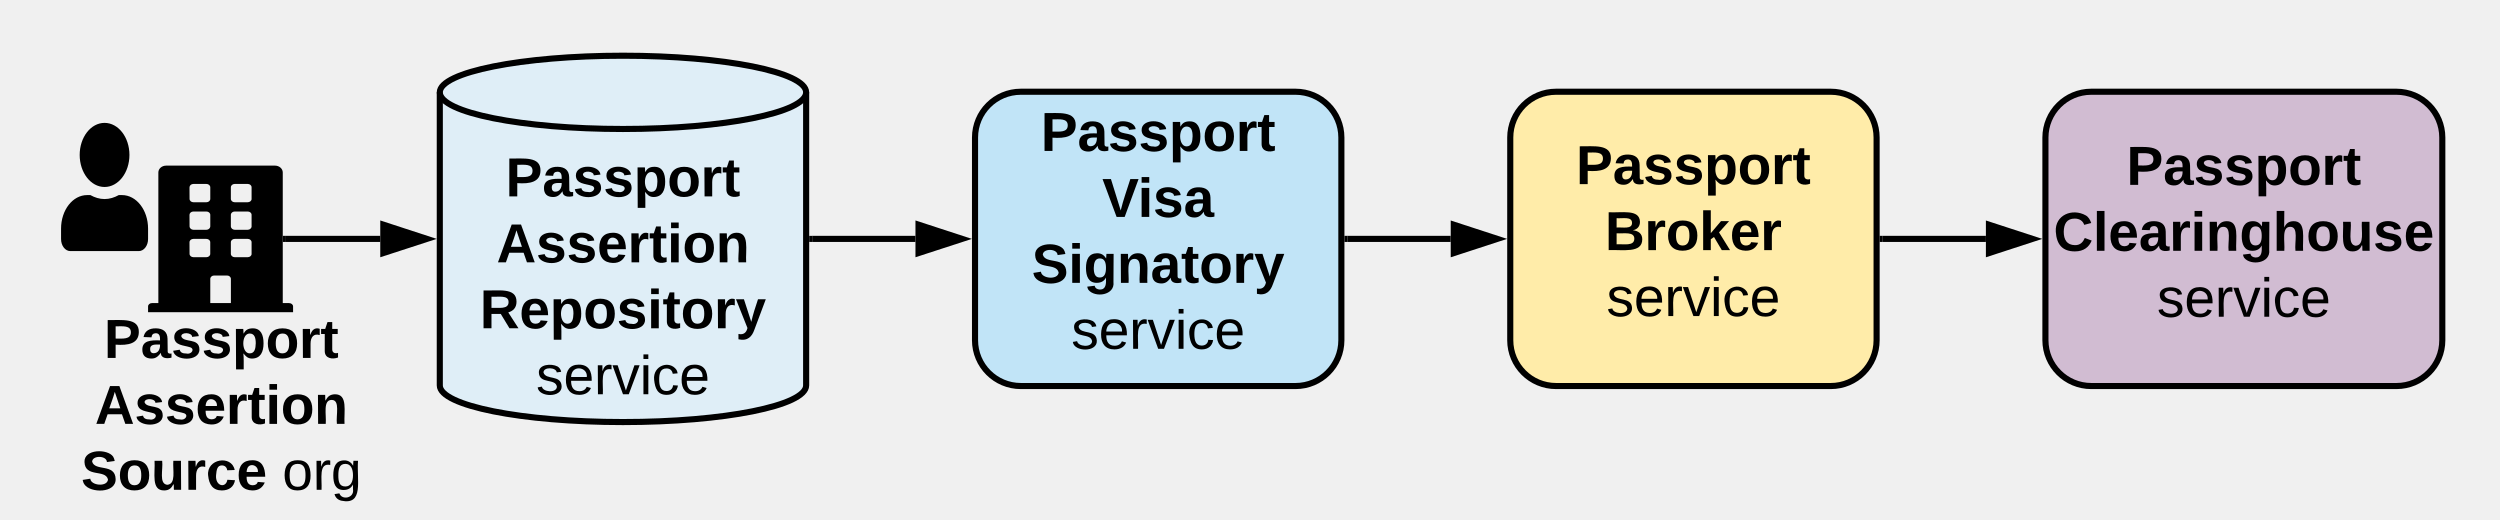
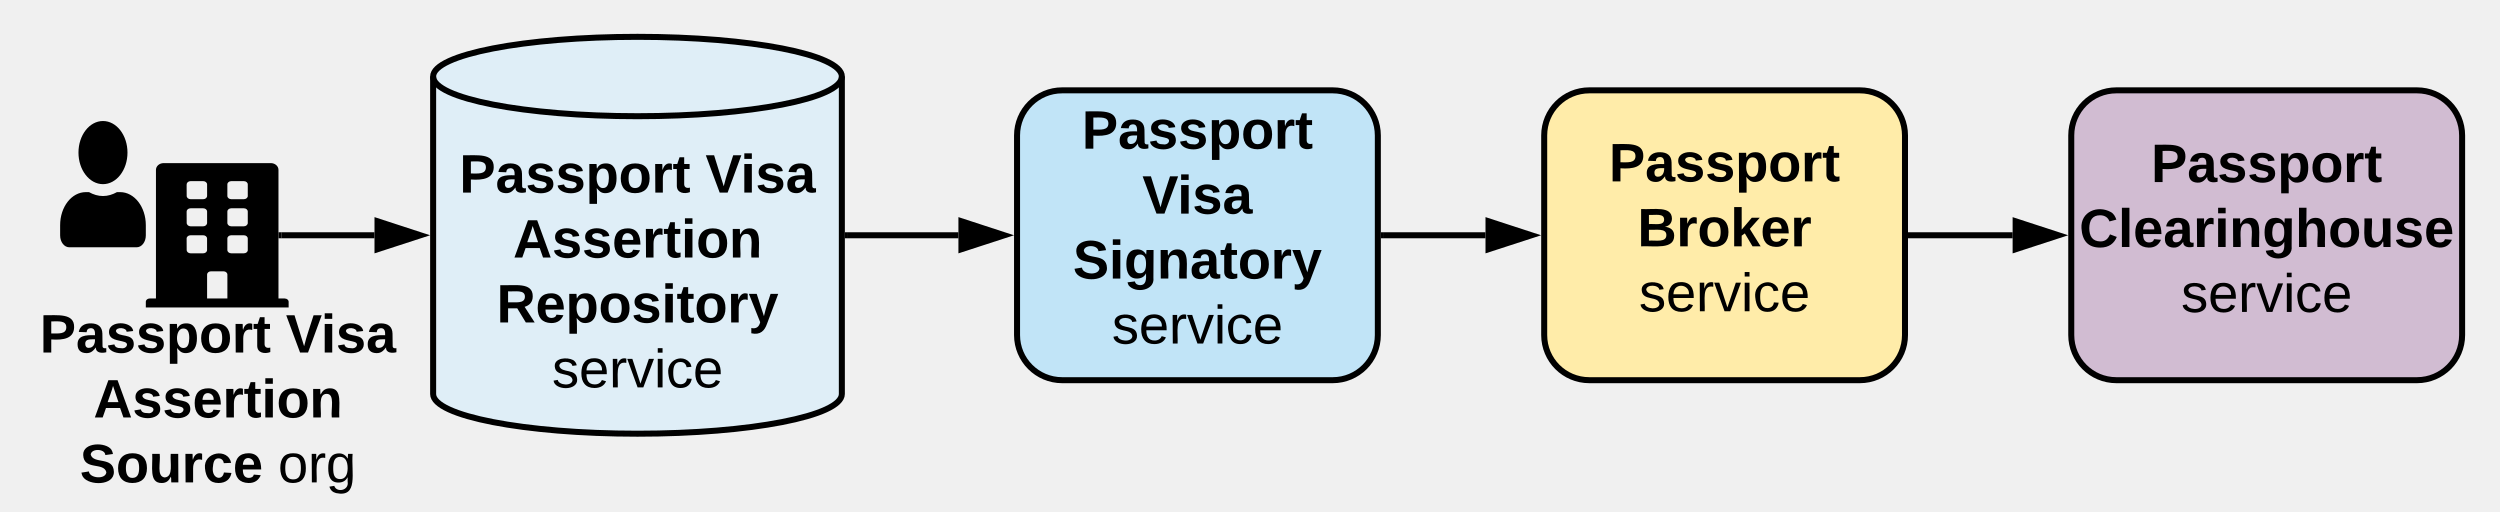
- <svg xmlns="http://www.w3.org/2000/svg" xmlns:ns1="lucid" xmlns:xlink="http://www.w3.org/1999/xlink" width="818.9" height="170.08">
+ <svg xmlns="http://www.w3.org/2000/svg" xmlns:ns1="lucid" xmlns:xlink="http://www.w3.org/1999/xlink" width="831.5" height="170.08">
  <g transform="translate(0 0)" ns1:page-tab-id="0_0">
-     <path d="M264.06 126.25c0 6.63-26.86 12-60 12-33.13 0-60-5.37-60-12v-96c0-6.63 26.87-12 60-12 33.14 0 60 5.37 60 12z" stroke="#000" stroke-width="2" fill="#dfeef7" />
-     <path d="M264.06 30.25c0 6.63-26.86 12-60 12-33.13 0-60-5.37-60-12" stroke="#000" stroke-width="2" fill="none" />
-     <use xlink:href="#a" transform="matrix(1,0,0,1,149.0625,47.25) translate(16.575 17.0875)" />
-     <use xlink:href="#b" transform="matrix(1,0,0,1,149.0625,47.25) translate(13.6 38.6875)" />
-     <use xlink:href="#c" transform="matrix(1,0,0,1,149.0625,47.25) translate(8.125 60.2875)" />
-     <use xlink:href="#d" transform="matrix(1,0,0,1,149.0625,47.25) translate(26.555 81.8875)" />
-     <path d="M319.38 45.05c0-8.28 6.7-15 15-15h90c8.28 0 15 6.72 15 15v66.4c0 8.28-6.72 15-15 15h-90c-8.3 0-15-6.72-15-15z" stroke="#000" stroke-width="2" fill="#c1e4f7" />
-     <use xlink:href="#a" transform="matrix(1,0,0,1,324.375,35.05) translate(16.575 14.4)" />
-     <use xlink:href="#e" transform="matrix(1,0,0,1,324.375,35.05) translate(36.675 36)" />
-     <use xlink:href="#f" transform="matrix(1,0,0,1,324.375,35.05) translate(13.6 57.6)" />
-     <use xlink:href="#d" transform="matrix(1,0,0,1,324.375,35.05) translate(26.55 79.2)" />
-     <path d="M494.7 45.05c0-8.28 6.7-15 15-15h90c8.27 0 15 6.72 15 15v66.4c0 8.28-6.73 15-15 15h-90c-8.3 0-15-6.72-15-15z" stroke="#000" stroke-width="2" fill="#ffeca9" />
-     <use xlink:href="#a" transform="matrix(1,0,0,1,499.6875,35.05) translate(16.575 25.275)" />
-     <use xlink:href="#g" transform="matrix(1,0,0,1,499.6875,35.05) translate(26.05 46.875)" />
-     <use xlink:href="#d" transform="matrix(1,0,0,1,499.6875,35.05) translate(26.55 68.475)" />
-     <path d="M670 45.05c0-8.28 6.72-15 15-15h100c8.28 0 15 6.72 15 15v66.4c0 8.28-6.72 15-15 15H685c-8.28 0-15-6.72-15-15z" stroke="#000" stroke-width="2" fill="#d1bcd2" />
-     <use xlink:href="#a" transform="matrix(1,0,0,1,675,35.05) translate(21.575 25.5)" />
-     <use xlink:href="#h" transform="matrix(1,0,0,1,675,35.05) translate(-2.35 47.1)" />
-     <use xlink:href="#d" transform="matrix(1,0,0,1,675,35.05) translate(31.55 68.7)" />
+     <path d="M280 131.05c0 7.3-30.43 13.2-67.97 13.2s-67.97-5.9-67.97-13.2V25.45c0-7.3 30.43-13.2 67.97-13.2S280 18.15 280 25.45z" stroke="#000" stroke-width="2" fill="#dfeef7" />
+     <path d="M280 25.45c0 7.3-30.43 13.2-67.97 13.2s-67.97-5.9-67.97-13.2" stroke="#000" stroke-width="2" fill="none" />
+     <use xlink:href="#a" transform="matrix(1,0,0,1,149.0625,43.65) translate(3.75 20.4)" />
+     <use xlink:href="#b" transform="matrix(1,0,0,1,149.0625,43.65) translate(85.6 20.4)" />
+     <use xlink:href="#c" transform="matrix(1,0,0,1,149.0625,43.65) translate(21.6 42)" />
+     <use xlink:href="#d" transform="matrix(1,0,0,1,149.0625,43.65) translate(16.125 63.6)" />
+     <use xlink:href="#e" transform="matrix(1,0,0,1,149.0625,43.65) translate(34.555 85.2)" />
+     <path d="M338.27 45.05c0-8.28 6.72-15 15-15h90c8.3 0 15 6.72 15 15v66.4c0 8.28-6.7 15-15 15h-90c-8.28 0-15-6.72-15-15z" stroke="#000" stroke-width="2" fill="#c1e4f7" />
+     <use xlink:href="#f" transform="matrix(1,0,0,1,343.2726,35.05) translate(16.575 14.4)" />
+     <use xlink:href="#g" transform="matrix(1,0,0,1,343.2726,35.05) translate(36.675 36)" />
+     <use xlink:href="#h" transform="matrix(1,0,0,1,343.2726,35.05) translate(13.6 57.6)" />
+     <use xlink:href="#i" transform="matrix(1,0,0,1,343.2726,35.05) translate(26.55 79.2)" />
+     <path d="M513.6 45.05c0-8.28 6.7-15 15-15h90c8.27 0 15 6.72 15 15v66.4c0 8.28-6.73 15-15 15h-90c-8.3 0-15-6.72-15-15z" stroke="#000" stroke-width="2" fill="#ffeca9" />
+     <use xlink:href="#f" transform="matrix(1,0,0,1,518.5851,35.05) translate(16.575 25.275)" />
+     <use xlink:href="#j" transform="matrix(1,0,0,1,518.5851,35.05) translate(26.05 46.875)" />
+     <use xlink:href="#i" transform="matrix(1,0,0,1,518.5851,35.05) translate(26.55 68.475)" />
+     <path d="M688.9 45.05c0-8.28 6.7-15 15-15h100c8.28 0 15 6.72 15 15v66.4c0 8.28-6.72 15-15 15h-100c-8.3 0-15-6.72-15-15z" stroke="#000" stroke-width="2" fill="#d1bcd2" />
+     <use xlink:href="#f" transform="matrix(1,0,0,1,693.8976,35.05) translate(21.575 25.5)" />
+     <use xlink:href="#k" transform="matrix(1,0,0,1,693.8976,35.05) translate(-2.35 47.1)" />
+     <use xlink:href="#i" transform="matrix(1,0,0,1,693.8976,35.05) translate(31.55 68.7)" />
    <path d="M94.72 99.27h-2.1V56.5c0-1.24-1.13-2.25-2.56-2.25H54.44c-1.43 0-2.57 1-2.57 2.26v42.77h-2.1c-.7 0-1.27.48-1.27 1.1v1.88H96v-1.87c0-.63-.57-1.1-1.28-1.1zM62.1 61.35c-.02-.62.55-1.1 1.27-1.1h4.23c.7 0 1.28.48 1.28 1.1v3.8c0 .62-.57 1.1-1.28 1.1h-4.23c-.7 0-1.28-.48-1.28-1.1l-.02-3.8zm-.02 9.03c0-.63.58-1.1 1.3-1.1h4.2c.73 0 1.3.47 1.3 1.1v3.74c0 .63-.57 1.15-1.28 1.15h-4.23c-.7 0-1.28-.52-1.28-1.15l-.02-3.74zm5.52 13.87h-4.23c-.7 0-1.28-.48-1.28-1.1l-.02-3.8c0-.62.58-1.1 1.3-1.1h4.2c.73 0 1.3.48 1.3 1.1v3.8c0 .62-.57 1.1-1.28 1.1zm8.02 15.02h-6.74v-7.92c0-.62.57-1.1 1.23-1.1h4.3c.65 0 1.22.48 1.22 1.1v7.92zm6.8-16.12c0 .62-.58 1.1-1.3 1.1H76.9c-.7 0-1.28-.48-1.28-1.1v-3.8c0-.62.57-1.1 1.28-1.1h4.23c.72 0 1.28.48 1.28 1.1v3.8zm0-9.03c0 .63-.58 1.15-1.3 1.15H76.9c-.7 0-1.28-.52-1.28-1.15v-3.74c0-.63.57-1.1 1.28-1.1h4.23c.72 0 1.28.47 1.28 1.1v3.74zm0-8.97c0 .62-.58 1.1-1.3 1.1H76.9c-.7 0-1.28-.48-1.28-1.1v-3.8c0-.62.57-1.1 1.28-1.1h4.23c.72 0 1.28.48 1.28 1.1v3.8zM34.25 61.25c4.5 0 8.15-4.7 8.15-10.5s-3.65-10.5-8.15-10.5-8.15 4.7-8.15 10.5 3.65 10.5 8.15 10.5zm5.7 2.65H38.9c-1.43.8-3 1.3-4.65 1.3-1.65 0-3.22-.5-4.65-1.3h-1.05c-4.73 0-8.55 4.9-8.55 11v3.4c0 2.2 1.37 3.95 3.05 3.95h22.4c1.68 0 3.05-1.76 3.05-3.95v-3.4c0-6.1-3.82-11-8.55-11z" stroke="#000" stroke-opacity="0" stroke-width=".29" />
    <path d="M93.63 78.25H124.55" stroke="#000" stroke-width="2" fill="none" />
    <path d="M93.65 79.25h-1.02v-2h1.02z" />
    <path d="M139.83 78.25l-14.27 4.64v-9.3z" stroke="#000" stroke-width="2" />
-     <path d="M266.06 78.25h33.81" stroke="#000" stroke-width="2" fill="none" />
-     <path d="M266.1 79.25h-1.04v-2h1.03z" />
-     <path d="M315.14 78.25l-14.27 4.64v-9.3z" stroke="#000" stroke-width="2" />
-     <path d="M441.38 78.25h33.8" stroke="#000" stroke-width="2" fill="none" />
-     <path d="M441.4 79.25h-1.02v-2h1.02z" />
-     <path d="M490.45 78.25L476.2 82.9v-9.3z" stroke="#000" stroke-width="2" />
-     <path d="M616.7 78.25h33.8" stroke="#000" stroke-width="2" fill="none" />
-     <path d="M616.7 79.25h-1v-2h1z" />
-     <path d="M665.76 78.25L651.5 82.9v-9.3z" stroke="#000" stroke-width="2" />
+     <path d="M282 78.25h36.77" stroke="#000" stroke-width="2" fill="none" />
+     <path d="M282.03 79.25H281v-2h1.03z" />
+     <path d="M334.04 78.25l-14.27 4.64v-9.3z" stroke="#000" stroke-width="2" />
+     <path d="M460.27 78.25h33.8" stroke="#000" stroke-width="2" fill="none" />
+     <path d="M460.3 79.25h-1.03v-2h1.03z" />
+     <path d="M509.35 78.25l-14.27 4.64v-9.3z" stroke="#000" stroke-width="2" />
+     <path d="M635.6 78.25h33.8" stroke="#000" stroke-width="2" fill="none" />
+     <path d="M635.6 79.25h-1v-2h1z" />
+     <path d="M684.66 78.25L670.4 82.9v-9.3z" stroke="#000" stroke-width="2" />
    <path d="M0 97.85h144.06v74.8H0z" stroke="#000" stroke-opacity="0" stroke-width="2" fill="#fff" fill-opacity="0" />
    <g>
-       <use xlink:href="#a" transform="matrix(1,0,0,1,5,102.85) translate(29.075 14.4)" />
-       <use xlink:href="#i" transform="matrix(1,0,0,1,5,102.85) translate(26.1 36)" />
-       <use xlink:href="#j" transform="matrix(1,0,0,1,5,102.85) translate(21.575 57.6)" />
-       <use xlink:href="#k" transform="matrix(1,0,0,1,5,102.85) translate(87.475 57.6)" />
+       <use xlink:href="#a" transform="matrix(1,0,0,1,5,102.85) translate(8.25 14.4)" />
+       <use xlink:href="#b" transform="matrix(1,0,0,1,5,102.85) translate(90.1 14.4)" />
+       <use xlink:href="#l" transform="matrix(1,0,0,1,5,102.85) translate(26.1 36)" />
+       <use xlink:href="#m" transform="matrix(1,0,0,1,5,102.85) translate(21.575 57.6)" />
+       <use xlink:href="#n" transform="matrix(1,0,0,1,5,102.85) translate(87.475 57.6)" />
    </g>
    <defs>
-       <path d="M24-248c93 1 206-16 204 79-1 75-69 88-152 82V0H24v-248zm52 121c47 0 100 7 100-41 0-47-54-39-100-39v80" id="l" />
-       <path d="M133-34C117-15 103 5 69 4 32 3 11-16 11-54c-1-60 55-63 116-61 1-26-3-47-28-47-18 1-26 9-28 27l-52-2c7-38 36-58 82-57s74 22 75 68l1 82c-1 14 12 18 25 15v27c-30 8-71 5-69-32zm-48 3c29 0 43-24 42-57-32 0-66-3-65 30 0 17 8 27 23 27" id="m" />
-       <path d="M137-138c1-29-70-34-71-4 15 46 118 7 119 86 1 83-164 76-172 9l43-7c4 19 20 25 44 25 33 8 57-30 24-41C81-84 22-81 20-136c-2-80 154-74 161-7" id="n" />
-       <path d="M135-194c53 0 70 44 70 98 0 56-19 98-73 100-31 1-45-17-59-34 3 33 2 69 2 105H25l-1-265h48c2 10 0 23 3 31 11-24 29-35 60-35zM114-30c33 0 39-31 40-66 0-38-9-64-40-64-56 0-55 130 0 130" id="o" />
-       <path d="M110-194c64 0 96 36 96 99 0 64-35 99-97 99-61 0-95-36-95-99 0-62 34-99 96-99zm-1 164c35 0 45-28 45-65 0-40-10-65-43-65-34 0-45 26-45 65 0 36 10 65 43 65" id="p" />
-       <path d="M135-150c-39-12-60 13-60 57V0H25l-1-190h47c2 13-1 29 3 40 6-28 27-53 61-41v41" id="q" />
-       <path d="M115-3C79 11 28 4 28-45v-112H4v-33h27l15-45h31v45h36v33H77v99c-1 23 16 31 38 25v30" id="r" />
+       <path d="M24-248c93 1 206-16 204 79-1 75-69 88-152 82V0H24v-248zm52 121c47 0 100 7 100-41 0-47-54-39-100-39v80" id="o" />
+       <path d="M133-34C117-15 103 5 69 4 32 3 11-16 11-54c-1-60 55-63 116-61 1-26-3-47-28-47-18 1-26 9-28 27l-52-2c7-38 36-58 82-57s74 22 75 68l1 82c-1 14 12 18 25 15v27c-30 8-71 5-69-32zm-48 3c29 0 43-24 42-57-32 0-66-3-65 30 0 17 8 27 23 27" id="p" />
+       <path d="M137-138c1-29-70-34-71-4 15 46 118 7 119 86 1 83-164 76-172 9l43-7c4 19 20 25 44 25 33 8 57-30 24-41C81-84 22-81 20-136c-2-80 154-74 161-7" id="q" />
+       <path d="M135-194c53 0 70 44 70 98 0 56-19 98-73 100-31 1-45-17-59-34 3 33 2 69 2 105H25l-1-265h48c2 10 0 23 3 31 11-24 29-35 60-35zM114-30c33 0 39-31 40-66 0-38-9-64-40-64-56 0-55 130 0 130" id="r" />
+       <path d="M110-194c64 0 96 36 96 99 0 64-35 99-97 99-61 0-95-36-95-99 0-62 34-99 96-99zm-1 164c35 0 45-28 45-65 0-40-10-65-43-65-34 0-45 26-45 65 0 36 10 65 43 65" id="s" />
+       <path d="M135-150c-39-12-60 13-60 57V0H25l-1-190h47c2 13-1 29 3 40 6-28 27-53 61-41v41" id="t" />
+       <path d="M115-3C79 11 28 4 28-45v-112H4v-33h27l15-45h31v45h36v33H77v99c-1 23 16 31 38 25v30" id="u" />
      <g id="a">
-         <use transform="matrix(0.05,0,0,0.05,0,0)" xlink:href="#l" />
-         <use transform="matrix(0.05,0,0,0.05,12,0)" xlink:href="#m" />
-         <use transform="matrix(0.05,0,0,0.05,22,0)" xlink:href="#n" />
-         <use transform="matrix(0.05,0,0,0.05,32,0)" xlink:href="#n" />
-         <use transform="matrix(0.05,0,0,0.05,42,0)" xlink:href="#o" />
-         <use transform="matrix(0.05,0,0,0.05,52.95,0)" xlink:href="#p" />
-         <use transform="matrix(0.05,0,0,0.05,63.9,0)" xlink:href="#q" />
-         <use transform="matrix(0.05,0,0,0.05,70.9,0)" xlink:href="#r" />
-       </g>
-       <path d="M199 0l-22-63H83L61 0H9l90-248h61L250 0h-51zm-33-102l-36-108c-10 38-24 72-36 108h72" id="s" />
-       <path d="M185-48c-13 30-37 53-82 52C43 2 14-33 14-96s30-98 90-98c62 0 83 45 84 108H66c0 31 8 55 39 56 18 0 30-7 34-22zm-45-69c5-46-57-63-70-21-2 6-4 13-4 21h74" id="t" />
-       <path d="M25-224v-37h50v37H25zM25 0v-190h50V0H25" id="u" />
-       <path d="M135-194c87-1 58 113 63 194h-50c-7-57 23-157-34-157-59 0-34 97-39 157H25l-1-190h47c2 12-1 28 3 38 12-26 28-41 61-42" id="v" />
+         <use transform="matrix(0.05,0,0,0.05,0,0)" xlink:href="#o" />
+         <use transform="matrix(0.05,0,0,0.05,12,0)" xlink:href="#p" />
+         <use transform="matrix(0.05,0,0,0.05,22,0)" xlink:href="#q" />
+         <use transform="matrix(0.05,0,0,0.05,32,0)" xlink:href="#q" />
+         <use transform="matrix(0.05,0,0,0.05,42,0)" xlink:href="#r" />
+         <use transform="matrix(0.05,0,0,0.05,52.95,0)" xlink:href="#s" />
+         <use transform="matrix(0.05,0,0,0.05,63.9,0)" xlink:href="#t" />
+         <use transform="matrix(0.05,0,0,0.05,70.9,0)" xlink:href="#u" />
+       </g>
+       <path d="M147 0H94L2-248h55l64 206c17-72 42-137 63-206h54" id="v" />
+       <path d="M25-224v-37h50v37H25zM25 0v-190h50V0H25" id="w" />
      <g id="b">
-         <use transform="matrix(0.05,0,0,0.05,0,0)" xlink:href="#s" />
-         <use transform="matrix(0.05,0,0,0.05,12.95,0)" xlink:href="#n" />
-         <use transform="matrix(0.05,0,0,0.05,22.95,0)" xlink:href="#n" />
-         <use transform="matrix(0.05,0,0,0.05,32.95,0)" xlink:href="#t" />
-         <use transform="matrix(0.05,0,0,0.05,42.95,0)" xlink:href="#q" />
-         <use transform="matrix(0.05,0,0,0.05,49.95,0)" xlink:href="#r" />
-         <use transform="matrix(0.05,0,0,0.05,55.9,0)" xlink:href="#u" />
-         <use transform="matrix(0.05,0,0,0.05,60.9,0)" xlink:href="#p" />
-         <use transform="matrix(0.05,0,0,0.05,71.85,0)" xlink:href="#v" />
-       </g>
-       <path d="M240-174c0 40-23 61-54 70L253 0h-59l-57-94H76V0H24v-248c93 4 217-23 216 74zM76-134c48-2 112 12 112-38 0-48-66-32-112-35v73" id="w" />
-       <path d="M123 10C108 53 80 86 19 72V37c35 8 53-11 59-39L3-190h52l48 148c12-52 28-100 44-148h51" id="x" />
+         <use transform="matrix(0.05,0,0,0.05,0,0)" xlink:href="#v" />
+         <use transform="matrix(0.05,0,0,0.05,11.65,0)" xlink:href="#w" />
+         <use transform="matrix(0.05,0,0,0.05,16.65,0)" xlink:href="#q" />
+         <use transform="matrix(0.05,0,0,0.05,26.65,0)" xlink:href="#p" />
+       </g>
+       <path d="M199 0l-22-63H83L61 0H9l90-248h61L250 0h-51zm-33-102l-36-108c-10 38-24 72-36 108h72" id="x" />
+       <path d="M185-48c-13 30-37 53-82 52C43 2 14-33 14-96s30-98 90-98c62 0 83 45 84 108H66c0 31 8 55 39 56 18 0 30-7 34-22zm-45-69c5-46-57-63-70-21-2 6-4 13-4 21h74" id="y" />
+       <path d="M135-194c87-1 58 113 63 194h-50c-7-57 23-157-34-157-59 0-34 97-39 157H25l-1-190h47c2 12-1 28 3 38 12-26 28-41 61-42" id="z" />
      <g id="c">
-         <use transform="matrix(0.05,0,0,0.05,0,0)" xlink:href="#w" />
+         <use transform="matrix(0.05,0,0,0.05,0,0)" xlink:href="#x" />
+         <use transform="matrix(0.05,0,0,0.05,12.95,0)" xlink:href="#q" />
+         <use transform="matrix(0.05,0,0,0.05,22.95,0)" xlink:href="#q" />
+         <use transform="matrix(0.05,0,0,0.05,32.95,0)" xlink:href="#y" />
+         <use transform="matrix(0.05,0,0,0.05,42.95,0)" xlink:href="#t" />
+         <use transform="matrix(0.05,0,0,0.05,49.95,0)" xlink:href="#u" />
+         <use transform="matrix(0.05,0,0,0.05,55.9,0)" xlink:href="#w" />
+         <use transform="matrix(0.05,0,0,0.05,60.9,0)" xlink:href="#s" />
+         <use transform="matrix(0.05,0,0,0.05,71.85,0)" xlink:href="#z" />
+       </g>
+       <path d="M240-174c0 40-23 61-54 70L253 0h-59l-57-94H76V0H24v-248c93 4 217-23 216 74zM76-134c48-2 112 12 112-38 0-48-66-32-112-35v73" id="A" />
+       <path d="M123 10C108 53 80 86 19 72V37c35 8 53-11 59-39L3-190h52l48 148c12-52 28-100 44-148h51" id="B" />
+       <g id="d">
+         <use transform="matrix(0.05,0,0,0.05,0,0)" xlink:href="#A" />
+         <use transform="matrix(0.05,0,0,0.05,12.95,0)" xlink:href="#y" />
+         <use transform="matrix(0.05,0,0,0.05,22.95,0)" xlink:href="#r" />
+         <use transform="matrix(0.05,0,0,0.05,33.9,0)" xlink:href="#s" />
+         <use transform="matrix(0.05,0,0,0.05,44.85,0)" xlink:href="#q" />
+         <use transform="matrix(0.05,0,0,0.05,54.85,0)" xlink:href="#w" />
+         <use transform="matrix(0.05,0,0,0.05,59.85,0)" xlink:href="#u" />
+         <use transform="matrix(0.05,0,0,0.05,65.8,0)" xlink:href="#s" />
+         <use transform="matrix(0.05,0,0,0.05,76.75,0)" xlink:href="#t" />
+         <use transform="matrix(0.05,0,0,0.05,83.75,0)" xlink:href="#B" />
+       </g>
+       <path d="M135-143c-3-34-86-38-87 0 15 53 115 12 119 90S17 21 10-45l28-5c4 36 97 45 98 0-10-56-113-15-118-90-4-57 82-63 122-42 12 7 21 19 24 35" id="C" />
+       <path d="M100-194c63 0 86 42 84 106H49c0 40 14 67 53 68 26 1 43-12 49-29l28 8c-11 28-37 45-77 45C44 4 14-33 15-96c1-61 26-98 85-98zm52 81c6-60-76-77-97-28-3 7-6 17-6 28h103" id="D" />
+       <path d="M114-163C36-179 61-72 57 0H25l-1-190h30c1 12-1 29 2 39 6-27 23-49 58-41v29" id="E" />
+       <path d="M108 0H70L1-190h34L89-25l56-165h34" id="F" />
+       <path d="M24-231v-30h32v30H24zM24 0v-190h32V0H24" id="G" />
+       <path d="M96-169c-40 0-48 33-48 73s9 75 48 75c24 0 41-14 43-38l32 2c-6 37-31 61-74 61-59 0-76-41-82-99-10-93 101-131 147-64 4 7 5 14 7 22l-32 3c-4-21-16-35-41-35" id="H" />
+       <g id="e">
+         <use transform="matrix(0.05,0,0,0.05,0,0)" xlink:href="#C" />
+         <use transform="matrix(0.05,0,0,0.05,9,0)" xlink:href="#D" />
+         <use transform="matrix(0.05,0,0,0.05,19,0)" xlink:href="#E" />
+         <use transform="matrix(0.05,0,0,0.05,24.95,0)" xlink:href="#F" />
+         <use transform="matrix(0.05,0,0,0.05,33.95,0)" xlink:href="#G" />
+         <use transform="matrix(0.05,0,0,0.05,37.9,0)" xlink:href="#H" />
+         <use transform="matrix(0.05,0,0,0.05,46.9,0)" xlink:href="#D" />
+       </g>
+       <g id="f">
+         <use transform="matrix(0.05,0,0,0.05,0,0)" xlink:href="#o" />
+         <use transform="matrix(0.05,0,0,0.05,12,0)" xlink:href="#p" />
+         <use transform="matrix(0.05,0,0,0.05,22,0)" xlink:href="#q" />
+         <use transform="matrix(0.05,0,0,0.05,32,0)" xlink:href="#q" />
+         <use transform="matrix(0.05,0,0,0.05,42,0)" xlink:href="#r" />
+         <use transform="matrix(0.05,0,0,0.05,52.95,0)" xlink:href="#s" />
+         <use transform="matrix(0.05,0,0,0.05,63.9,0)" xlink:href="#t" />
+         <use transform="matrix(0.05,0,0,0.05,70.9,0)" xlink:href="#u" />
+       </g>
+       <g id="g">
+         <use transform="matrix(0.05,0,0,0.05,0,0)" xlink:href="#v" />
+         <use transform="matrix(0.05,0,0,0.05,11.65,0)" xlink:href="#w" />
+         <use transform="matrix(0.05,0,0,0.05,16.65,0)" xlink:href="#q" />
+         <use transform="matrix(0.05,0,0,0.05,26.65,0)" xlink:href="#p" />
+       </g>
+       <path d="M169-182c-1-43-94-46-97-3 18 66 151 10 154 114 3 95-165 93-204 36-6-8-10-19-12-30l50-8c3 46 112 56 116 5-17-69-150-10-154-114-4-87 153-88 188-35 5 8 8 18 10 28" id="I" />
+       <path d="M195-6C206 82 75 100 31 46c-4-6-6-13-8-21l49-6c3 16 16 24 34 25 40 0 42-37 40-79-11 22-30 35-61 35-53 0-70-43-70-97 0-56 18-96 73-97 30 0 46 14 59 34l2-30h47zm-90-29c32 0 41-27 41-63 0-35-9-62-40-62-32 0-39 29-40 63 0 36 9 62 39 62" id="J" />
+       <g id="h">
+         <use transform="matrix(0.05,0,0,0.05,0,0)" xlink:href="#I" />
+         <use transform="matrix(0.05,0,0,0.05,12,0)" xlink:href="#w" />
+         <use transform="matrix(0.05,0,0,0.05,17,0)" xlink:href="#J" />
+         <use transform="matrix(0.05,0,0,0.05,27.95,0)" xlink:href="#z" />
+         <use transform="matrix(0.05,0,0,0.05,38.9,0)" xlink:href="#p" />
+         <use transform="matrix(0.05,0,0,0.05,48.9,0)" xlink:href="#u" />
+         <use transform="matrix(0.05,0,0,0.05,54.85,0)" xlink:href="#s" />
+         <use transform="matrix(0.05,0,0,0.05,65.8,0)" xlink:href="#t" />
+         <use transform="matrix(0.05,0,0,0.05,72.8,0)" xlink:href="#B" />
+       </g>
+       <g id="i">
+         <use transform="matrix(0.05,0,0,0.05,0,0)" xlink:href="#C" />
+         <use transform="matrix(0.05,0,0,0.05,9,0)" xlink:href="#D" />
+         <use transform="matrix(0.05,0,0,0.05,19,0)" xlink:href="#E" />
+         <use transform="matrix(0.05,0,0,0.05,24.95,0)" xlink:href="#F" />
+         <use transform="matrix(0.05,0,0,0.05,33.95,0)" xlink:href="#G" />
+         <use transform="matrix(0.05,0,0,0.05,37.9,0)" xlink:href="#H" />
+         <use transform="matrix(0.05,0,0,0.05,46.9,0)" xlink:href="#D" />
+       </g>
+       <path d="M182-130c37 4 62 22 62 59C244 23 116-4 24 0v-248c84 5 203-23 205 63 0 31-19 50-47 55zM76-148c40-3 101 13 101-30 0-44-60-28-101-31v61zm0 110c48-3 116 14 116-37 0-48-69-32-116-35v72" id="K" />
+       <path d="M147 0L96-86 75-71V0H25v-261h50v150l67-79h53l-66 74L201 0h-54" id="L" />
+       <g id="j">
+         <use transform="matrix(0.05,0,0,0.05,0,0)" xlink:href="#K" />
        <use transform="matrix(0.05,0,0,0.05,12.95,0)" xlink:href="#t" />
-         <use transform="matrix(0.05,0,0,0.05,22.95,0)" xlink:href="#o" />
-         <use transform="matrix(0.05,0,0,0.05,33.9,0)" xlink:href="#p" />
-         <use transform="matrix(0.05,0,0,0.05,44.85,0)" xlink:href="#n" />
-         <use transform="matrix(0.05,0,0,0.05,54.85,0)" xlink:href="#u" />
-         <use transform="matrix(0.05,0,0,0.05,59.85,0)" xlink:href="#r" />
-         <use transform="matrix(0.05,0,0,0.05,65.8,0)" xlink:href="#p" />
-         <use transform="matrix(0.05,0,0,0.05,76.75,0)" xlink:href="#q" />
-         <use transform="matrix(0.05,0,0,0.05,83.75,0)" xlink:href="#x" />
-       </g>
-       <path d="M135-143c-3-34-86-38-87 0 15 53 115 12 119 90S17 21 10-45l28-5c4 36 97 45 98 0-10-56-113-15-118-90-4-57 82-63 122-42 12 7 21 19 24 35" id="y" />
-       <path d="M100-194c63 0 86 42 84 106H49c0 40 14 67 53 68 26 1 43-12 49-29l28 8c-11 28-37 45-77 45C44 4 14-33 15-96c1-61 26-98 85-98zm52 81c6-60-76-77-97-28-3 7-6 17-6 28h103" id="z" />
-       <path d="M114-163C36-179 61-72 57 0H25l-1-190h30c1 12-1 29 2 39 6-27 23-49 58-41v29" id="A" />
-       <path d="M108 0H70L1-190h34L89-25l56-165h34" id="B" />
-       <path d="M24-231v-30h32v30H24zM24 0v-190h32V0H24" id="C" />
-       <path d="M96-169c-40 0-48 33-48 73s9 75 48 75c24 0 41-14 43-38l32 2c-6 37-31 61-74 61-59 0-76-41-82-99-10-93 101-131 147-64 4 7 5 14 7 22l-32 3c-4-21-16-35-41-35" id="D" />
-       <g id="d">
-         <use transform="matrix(0.05,0,0,0.05,0,0)" xlink:href="#y" />
-         <use transform="matrix(0.05,0,0,0.05,9,0)" xlink:href="#z" />
-         <use transform="matrix(0.05,0,0,0.05,19,0)" xlink:href="#A" />
-         <use transform="matrix(0.05,0,0,0.05,24.95,0)" xlink:href="#B" />
-         <use transform="matrix(0.05,0,0,0.05,33.95,0)" xlink:href="#C" />
-         <use transform="matrix(0.05,0,0,0.05,37.9,0)" xlink:href="#D" />
-         <use transform="matrix(0.05,0,0,0.05,46.9,0)" xlink:href="#z" />
-       </g>
-       <path d="M147 0H94L2-248h55l64 206c17-72 42-137 63-206h54" id="E" />
-       <g id="e">
-         <use transform="matrix(0.05,0,0,0.05,0,0)" xlink:href="#E" />
-         <use transform="matrix(0.05,0,0,0.05,11.65,0)" xlink:href="#u" />
-         <use transform="matrix(0.05,0,0,0.05,16.65,0)" xlink:href="#n" />
-         <use transform="matrix(0.05,0,0,0.05,26.65,0)" xlink:href="#m" />
-       </g>
-       <path d="M169-182c-1-43-94-46-97-3 18 66 151 10 154 114 3 95-165 93-204 36-6-8-10-19-12-30l50-8c3 46 112 56 116 5-17-69-150-10-154-114-4-87 153-88 188-35 5 8 8 18 10 28" id="F" />
-       <path d="M195-6C206 82 75 100 31 46c-4-6-6-13-8-21l49-6c3 16 16 24 34 25 40 0 42-37 40-79-11 22-30 35-61 35-53 0-70-43-70-97 0-56 18-96 73-97 30 0 46 14 59 34l2-30h47zm-90-29c32 0 41-27 41-63 0-35-9-62-40-62-32 0-39 29-40 63 0 36 9 62 39 62" id="G" />
-       <g id="f">
-         <use transform="matrix(0.05,0,0,0.05,0,0)" xlink:href="#F" />
-         <use transform="matrix(0.05,0,0,0.05,12,0)" xlink:href="#u" />
-         <use transform="matrix(0.05,0,0,0.05,17,0)" xlink:href="#G" />
-         <use transform="matrix(0.05,0,0,0.05,27.95,0)" xlink:href="#v" />
-         <use transform="matrix(0.05,0,0,0.05,38.9,0)" xlink:href="#m" />
-         <use transform="matrix(0.05,0,0,0.05,48.9,0)" xlink:href="#r" />
-         <use transform="matrix(0.05,0,0,0.05,54.85,0)" xlink:href="#p" />
-         <use transform="matrix(0.05,0,0,0.05,65.8,0)" xlink:href="#q" />
-         <use transform="matrix(0.05,0,0,0.05,72.8,0)" xlink:href="#x" />
-       </g>
-       <path d="M182-130c37 4 62 22 62 59C244 23 116-4 24 0v-248c84 5 203-23 205 63 0 31-19 50-47 55zM76-148c40-3 101 13 101-30 0-44-60-28-101-31v61zm0 110c48-3 116 14 116-37 0-48-69-32-116-35v72" id="H" />
-       <path d="M147 0L96-86 75-71V0H25v-261h50v150l67-79h53l-66 74L201 0h-54" id="I" />
-       <g id="g">
-         <use transform="matrix(0.05,0,0,0.05,0,0)" xlink:href="#H" />
+         <use transform="matrix(0.05,0,0,0.05,19.95,0)" xlink:href="#s" />
+         <use transform="matrix(0.05,0,0,0.05,30.9,0)" xlink:href="#L" />
+         <use transform="matrix(0.05,0,0,0.05,40.9,0)" xlink:href="#y" />
+         <use transform="matrix(0.05,0,0,0.05,50.9,0)" xlink:href="#t" />
+       </g>
+       <path d="M67-125c0 53 21 87 73 88 37 1 54-22 65-47l45 17C233-25 199 4 140 4 58 4 20-42 15-125 8-235 124-281 211-232c18 10 29 29 36 50l-46 12c-8-25-30-41-62-41-52 0-71 34-72 86" id="M" />
+       <path d="M25 0v-261h50V0H25" id="N" />
+       <path d="M114-157C55-157 80-60 75 0H25v-261h50l-1 109c12-26 28-41 61-42 86-1 58 113 63 194h-50c-7-57 23-157-34-157" id="O" />
+       <path d="M85 4C-2 5 27-109 22-190h50c7 57-23 150 33 157 60-5 35-97 40-157h50l1 190h-47c-2-12 1-28-3-38-12 25-28 42-61 42" id="P" />
+       <g id="k">
+         <use transform="matrix(0.05,0,0,0.05,0,0)" xlink:href="#M" />
+         <use transform="matrix(0.05,0,0,0.05,12.95,0)" xlink:href="#N" />
+         <use transform="matrix(0.05,0,0,0.05,17.95,0)" xlink:href="#y" />
+         <use transform="matrix(0.05,0,0,0.05,27.95,0)" xlink:href="#p" />
+         <use transform="matrix(0.05,0,0,0.05,37.95,0)" xlink:href="#t" />
+         <use transform="matrix(0.05,0,0,0.05,44.95,0)" xlink:href="#w" />
+         <use transform="matrix(0.05,0,0,0.05,49.95,0)" xlink:href="#z" />
+         <use transform="matrix(0.05,0,0,0.05,60.9,0)" xlink:href="#J" />
+         <use transform="matrix(0.05,0,0,0.05,71.85,0)" xlink:href="#O" />
+         <use transform="matrix(0.05,0,0,0.05,82.8,0)" xlink:href="#s" />
+         <use transform="matrix(0.05,0,0,0.05,93.75,0)" xlink:href="#P" />
+         <use transform="matrix(0.05,0,0,0.05,104.7,0)" xlink:href="#q" />
+         <use transform="matrix(0.05,0,0,0.05,114.7,0)" xlink:href="#y" />
+       </g>
+       <g id="l">
+         <use transform="matrix(0.05,0,0,0.05,0,0)" xlink:href="#x" />
        <use transform="matrix(0.05,0,0,0.05,12.95,0)" xlink:href="#q" />
-         <use transform="matrix(0.05,0,0,0.05,19.95,0)" xlink:href="#p" />
-         <use transform="matrix(0.05,0,0,0.05,30.9,0)" xlink:href="#I" />
-         <use transform="matrix(0.05,0,0,0.05,40.9,0)" xlink:href="#t" />
-         <use transform="matrix(0.05,0,0,0.05,50.9,0)" xlink:href="#q" />
-       </g>
-       <path d="M67-125c0 53 21 87 73 88 37 1 54-22 65-47l45 17C233-25 199 4 140 4 58 4 20-42 15-125 8-235 124-281 211-232c18 10 29 29 36 50l-46 12c-8-25-30-41-62-41-52 0-71 34-72 86" id="J" />
-       <path d="M25 0v-261h50V0H25" id="K" />
-       <path d="M114-157C55-157 80-60 75 0H25v-261h50l-1 109c12-26 28-41 61-42 86-1 58 113 63 194h-50c-7-57 23-157-34-157" id="L" />
-       <path d="M85 4C-2 5 27-109 22-190h50c7 57-23 150 33 157 60-5 35-97 40-157h50l1 190h-47c-2-12 1-28-3-38-12 25-28 42-61 42" id="M" />
-       <g id="h">
-         <use transform="matrix(0.05,0,0,0.05,0,0)" xlink:href="#J" />
-         <use transform="matrix(0.05,0,0,0.05,12.95,0)" xlink:href="#K" />
-         <use transform="matrix(0.05,0,0,0.05,17.95,0)" xlink:href="#t" />
-         <use transform="matrix(0.05,0,0,0.05,27.95,0)" xlink:href="#m" />
-         <use transform="matrix(0.05,0,0,0.05,37.95,0)" xlink:href="#q" />
-         <use transform="matrix(0.05,0,0,0.05,44.95,0)" xlink:href="#u" />
-         <use transform="matrix(0.05,0,0,0.05,49.95,0)" xlink:href="#v" />
-         <use transform="matrix(0.05,0,0,0.05,60.9,0)" xlink:href="#G" />
-         <use transform="matrix(0.05,0,0,0.05,71.85,0)" xlink:href="#L" />
-         <use transform="matrix(0.05,0,0,0.05,82.8,0)" xlink:href="#p" />
-         <use transform="matrix(0.05,0,0,0.05,93.75,0)" xlink:href="#M" />
-         <use transform="matrix(0.05,0,0,0.05,104.7,0)" xlink:href="#n" />
-         <use transform="matrix(0.05,0,0,0.05,114.7,0)" xlink:href="#t" />
-       </g>
-       <g id="i">
-         <use transform="matrix(0.05,0,0,0.05,0,0)" xlink:href="#s" />
-         <use transform="matrix(0.05,0,0,0.05,12.95,0)" xlink:href="#n" />
-         <use transform="matrix(0.05,0,0,0.05,22.95,0)" xlink:href="#n" />
-         <use transform="matrix(0.05,0,0,0.05,32.95,0)" xlink:href="#t" />
-         <use transform="matrix(0.05,0,0,0.05,42.95,0)" xlink:href="#q" />
-         <use transform="matrix(0.05,0,0,0.05,49.95,0)" xlink:href="#r" />
-         <use transform="matrix(0.05,0,0,0.05,55.9,0)" xlink:href="#u" />
-         <use transform="matrix(0.05,0,0,0.05,60.9,0)" xlink:href="#p" />
-         <use transform="matrix(0.05,0,0,0.05,71.85,0)" xlink:href="#v" />
-       </g>
-       <path d="M190-63c-7 42-38 67-86 67-59 0-84-38-90-98-12-110 154-137 174-36l-49 2c-2-19-15-32-35-32-30 0-35 28-38 64-6 74 65 87 74 30" id="N" />
-       <g id="j">
-         <use transform="matrix(0.05,0,0,0.05,0,0)" xlink:href="#F" />
-         <use transform="matrix(0.05,0,0,0.05,12,0)" xlink:href="#p" />
-         <use transform="matrix(0.05,0,0,0.05,22.95,0)" xlink:href="#M" />
-         <use transform="matrix(0.05,0,0,0.05,33.9,0)" xlink:href="#q" />
-         <use transform="matrix(0.05,0,0,0.05,40.9,0)" xlink:href="#N" />
-         <use transform="matrix(0.05,0,0,0.05,50.9,0)" xlink:href="#t" />
-       </g>
-       <path d="M100-194c62-1 85 37 85 99 1 63-27 99-86 99S16-35 15-95c0-66 28-99 85-99zM99-20c44 1 53-31 53-75 0-43-8-75-51-75s-53 32-53 75 10 74 51 75" id="O" />
-       <path d="M177-190C167-65 218 103 67 71c-23-6-38-20-44-43l32-5c15 47 100 32 89-28v-30C133-14 115 1 83 1 29 1 15-40 15-95c0-56 16-97 71-98 29-1 48 16 59 35 1-10 0-23 2-32h30zM94-22c36 0 50-32 50-73 0-42-14-75-50-75-39 0-46 34-46 75s6 73 46 73" id="P" />
-       <g id="k">
-         <use transform="matrix(0.05,0,0,0.05,0,0)" xlink:href="#O" />
-         <use transform="matrix(0.05,0,0,0.05,10,0)" xlink:href="#A" />
-         <use transform="matrix(0.05,0,0,0.05,15.95,0)" xlink:href="#P" />
+         <use transform="matrix(0.05,0,0,0.05,22.95,0)" xlink:href="#q" />
+         <use transform="matrix(0.05,0,0,0.05,32.95,0)" xlink:href="#y" />
+         <use transform="matrix(0.05,0,0,0.05,42.95,0)" xlink:href="#t" />
+         <use transform="matrix(0.05,0,0,0.05,49.95,0)" xlink:href="#u" />
+         <use transform="matrix(0.05,0,0,0.05,55.9,0)" xlink:href="#w" />
+         <use transform="matrix(0.05,0,0,0.05,60.9,0)" xlink:href="#s" />
+         <use transform="matrix(0.05,0,0,0.05,71.85,0)" xlink:href="#z" />
+       </g>
+       <path d="M190-63c-7 42-38 67-86 67-59 0-84-38-90-98-12-110 154-137 174-36l-49 2c-2-19-15-32-35-32-30 0-35 28-38 64-6 74 65 87 74 30" id="Q" />
+       <g id="m">
+         <use transform="matrix(0.05,0,0,0.05,0,0)" xlink:href="#I" />
+         <use transform="matrix(0.05,0,0,0.05,12,0)" xlink:href="#s" />
+         <use transform="matrix(0.05,0,0,0.05,22.95,0)" xlink:href="#P" />
+         <use transform="matrix(0.05,0,0,0.05,33.9,0)" xlink:href="#t" />
+         <use transform="matrix(0.05,0,0,0.05,40.9,0)" xlink:href="#Q" />
+         <use transform="matrix(0.05,0,0,0.05,50.9,0)" xlink:href="#y" />
+       </g>
+       <path d="M100-194c62-1 85 37 85 99 1 63-27 99-86 99S16-35 15-95c0-66 28-99 85-99zM99-20c44 1 53-31 53-75 0-43-8-75-51-75s-53 32-53 75 10 74 51 75" id="R" />
+       <path d="M177-190C167-65 218 103 67 71c-23-6-38-20-44-43l32-5c15 47 100 32 89-28v-30C133-14 115 1 83 1 29 1 15-40 15-95c0-56 16-97 71-98 29-1 48 16 59 35 1-10 0-23 2-32h30zM94-22c36 0 50-32 50-73 0-42-14-75-50-75-39 0-46 34-46 75s6 73 46 73" id="S" />
+       <g id="n">
+         <use transform="matrix(0.05,0,0,0.05,0,0)" xlink:href="#R" />
+         <use transform="matrix(0.05,0,0,0.05,10,0)" xlink:href="#E" />
+         <use transform="matrix(0.05,0,0,0.05,15.95,0)" xlink:href="#S" />
      </g>
    </defs>
  </g>
</svg>
